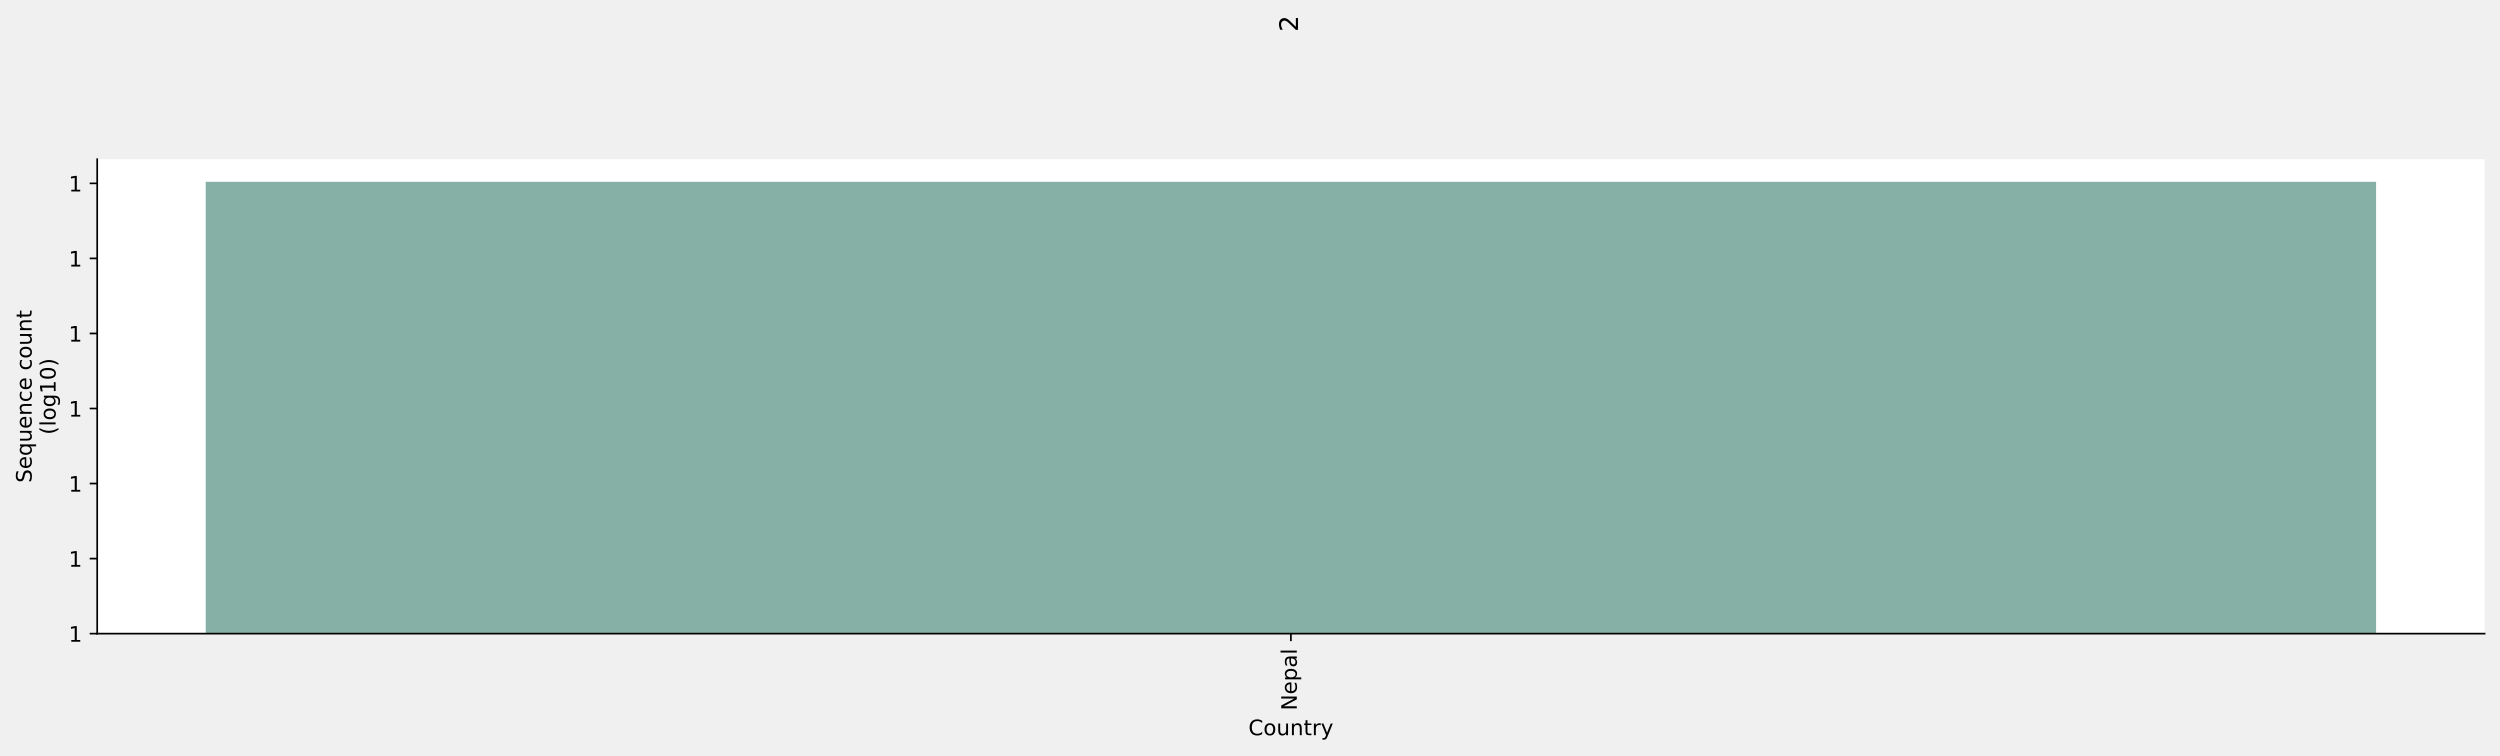
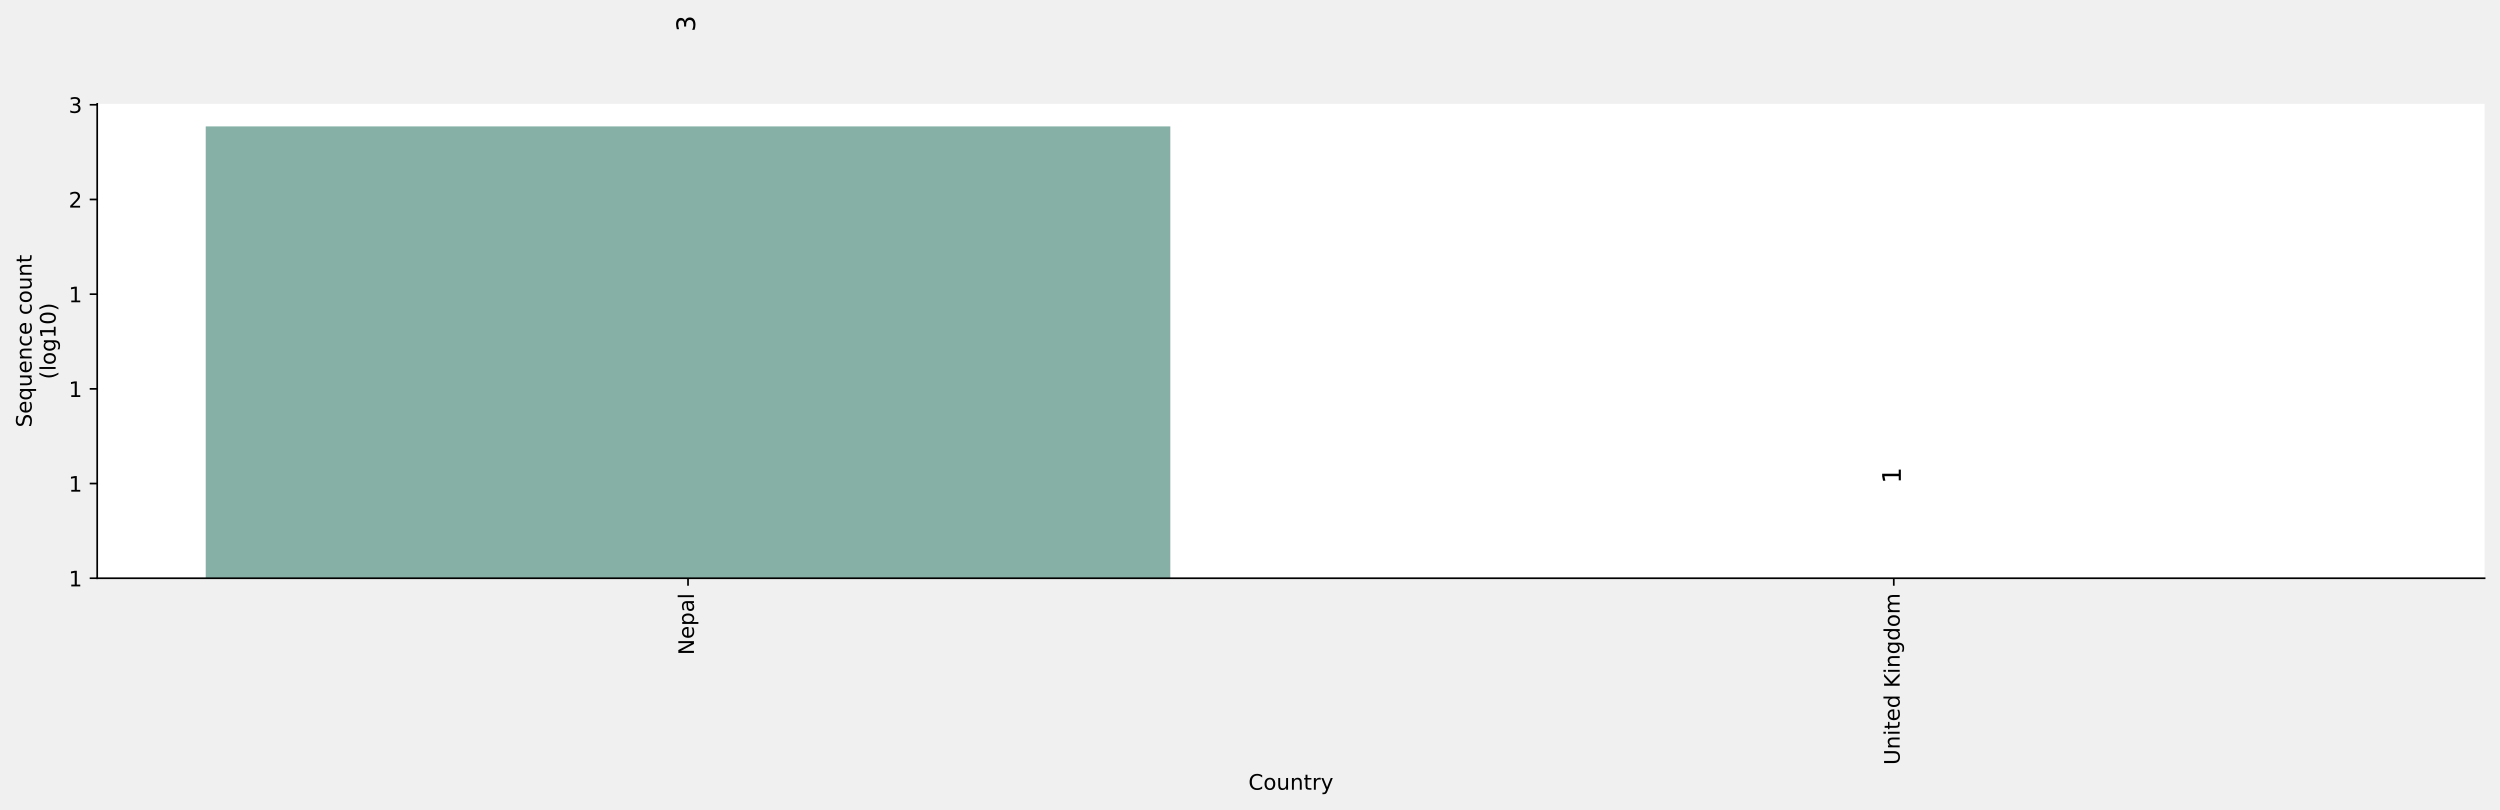
- <svg xmlns="http://www.w3.org/2000/svg" xmlns:xlink="http://www.w3.org/1999/xlink" height="352.961pt" version="1.1" viewBox="0 0 1168.638 352.961" width="1168.638pt">
+ <svg xmlns="http://www.w3.org/2000/svg" xmlns:xlink="http://www.w3.org/1999/xlink" height="378.443pt" version="1.1" viewBox="0 0 1168.638 378.443" width="1168.638pt">
  <defs>
    <style type="text/css">*{stroke-linecap:butt;stroke-linejoin:round;}</style>
  </defs>
  <g id="figure_1">
    <g id="axes_1">
      <g id="patch_1">
-         <path d="M 45.438 296.194  L 1161.438 296.194  L 1161.438 74.434  L 45.438 74.434  z " style="fill:#ffffff;" />
+         <path d="M 45.438 270.3  L 1161.438 270.3  L 1161.438 48.54  L 45.438 48.54  z " style="fill:#ffffff;" />
      </g>
      <g id="patch_2">
-         <path clip-path="url(#p68830586a6)" d="M 96.166 296.194  L 1110.711 296.194  L 1110.711 84.994  L 96.166 84.994  z " style="fill:#86b0a6;" />
+         <path clip-path="url(#pbe9e77797c)" d="M 96.166 270.3  L 547.075 270.3  L 547.075 59.1  L 96.166 59.1  z " style="fill:#86b0a6;" />
+       </g>
+       <g id="patch_3">
+         <path clip-path="url(#pbe9e77797c)" d="M 659.802 270.3  L 1110.711 270.3  L 1110.711 270.3  L 659.802 270.3  z " style="fill:#86b0a6;" />
      </g>
      <g id="matplotlib.axis_1">
        <g id="xtick_1">
          <g id="line2d_1">
            <defs>
-               <path d="M 0 0  L 0 3.5  " id="me502c998f1" style="stroke:#000000;stroke-width:0.8;" />
-             </defs>
-             <g>
-               <use style="stroke:#000000;stroke-width:0.8;" x="603.438" xlink:href="#me502c998f1" y="296.194" />
+               <path d="M 0 0  L 0 3.5  " id="m4c17e06d1f" style="stroke:#000000;stroke-width:0.8;" />
+             </defs>
+             <g>
+               <use style="stroke:#000000;stroke-width:0.8;" x="321.62" xlink:href="#m4c17e06d1f" y="270.3" />
            </g>
          </g>
          <g id="text_1">
-             <g transform="translate(606.1978 332.0832)rotate(-90)scale(0.1 -0.1)">
+             <g transform="translate(324.3796 306.1895)rotate(-90)scale(0.1 -0.1)">
              <defs>
                <path d="M 628 4666  L 1478 4666  L 3547 763  L 3547 4666  L 4159 4666  L 4159 0  L 3309 0  L 1241 3903  L 1241 0  L 628 0  L 628 4666  z " id="DejaVuSans-4e" transform="scale(0.015625)" />
                <path d="M 3597 1894  L 3597 1613  L 953 1613  Q 991 1019 1311 708  Q 1631 397 2203 397  Q 2534 397 2845 478  Q 3156 559 3463 722  L 3463 178  Q 3153 47 2828 -22  Q 2503 -91 2169 -91  Q 1331 -91 842 396  Q 353 884 353 1716  Q 353 2575 817 3079  Q 1281 3584 2069 3584  Q 2775 3584 3186 3129  Q 3597 2675 3597 1894  z M 3022 2063  Q 3016 2534 2758 2815  Q 2500 3097 2075 3097  Q 1594 3097 1305 2825  Q 1016 2553 972 2059  L 3022 2063  z " id="DejaVuSans-65" transform="scale(0.015625)" />
                <path d="M 1159 525  L 1159 -1331  L 581 -1331  L 581 3500  L 1159 3500  L 1159 2969  Q 1341 3281 1617 3432  Q 1894 3584 2278 3584  Q 2916 3584 3314 3078  Q 3713 2572 3713 1747  Q 3713 922 3314 415  Q 2916 -91 2278 -91  Q 1894 -91 1617 61  Q 1341 213 1159 525  z M 3116 1747  Q 3116 2381 2855 2742  Q 2594 3103 2138 3103  Q 1681 3103 1420 2742  Q 1159 2381 1159 1747  Q 1159 1113 1420 752  Q 1681 391 2138 391  Q 2594 391 2855 752  Q 3116 1113 3116 1747  z " id="DejaVuSans-70" transform="scale(0.015625)" />
                <path d="M 2194 1759  Q 1497 1759 1228 1600  Q 959 1441 959 1056  Q 959 750 1161 570  Q 1363 391 1709 391  Q 2188 391 2477 730  Q 2766 1069 2766 1631  L 2766 1759  L 2194 1759  z M 3341 1997  L 3341 0  L 2766 0  L 2766 531  Q 2569 213 2275 61  Q 1981 -91 1556 -91  Q 1019 -91 701 211  Q 384 513 384 1019  Q 384 1609 779 1909  Q 1175 2209 1959 2209  L 2766 2209  L 2766 2266  Q 2766 2663 2505 2880  Q 2244 3097 1772 3097  Q 1472 3097 1187 3025  Q 903 2953 641 2809  L 641 3341  Q 956 3463 1253 3523  Q 1550 3584 1831 3584  Q 2591 3584 2966 3190  Q 3341 2797 3341 1997  z " id="DejaVuSans-61" transform="scale(0.015625)" />
                <path d="M 603 4863  L 1178 4863  L 1178 0  L 603 0  L 603 4863  z " id="DejaVuSans-6c" transform="scale(0.015625)" />
              </defs>
              <use xlink:href="#DejaVuSans-4e" />
              <use x="74.805" xlink:href="#DejaVuSans-65" />
              <use x="136.328" xlink:href="#DejaVuSans-70" />
              <use x="199.805" xlink:href="#DejaVuSans-61" />
              <use x="261.084" xlink:href="#DejaVuSans-6c" />
            </g>
          </g>
        </g>
-         <g id="text_2">
-           <g transform="translate(583.5752 343.6816)scale(0.1 -0.1)">
+         <g id="xtick_2">
+           <g id="line2d_2">
+             <g>
+               <use style="stroke:#000000;stroke-width:0.8;" x="885.257" xlink:href="#m4c17e06d1f" y="270.3" />
+             </g>
+           </g>
+           <g id="text_2">
+             <g transform="translate(888.016 357.5645)rotate(-90)scale(0.1 -0.1)">
+               <defs>
+                 <path d="M 556 4666  L 1191 4666  L 1191 1831  Q 1191 1081 1462 751  Q 1734 422 2344 422  Q 2950 422 3222 751  Q 3494 1081 3494 1831  L 3494 4666  L 4128 4666  L 4128 1753  Q 4128 841 3676 375  Q 3225 -91 2344 -91  Q 1459 -91 1007 375  Q 556 841 556 1753  L 556 4666  z " id="DejaVuSans-55" transform="scale(0.015625)" />
+                 <path d="M 3513 2113  L 3513 0  L 2938 0  L 2938 2094  Q 2938 2591 2744 2837  Q 2550 3084 2163 3084  Q 1697 3084 1428 2787  Q 1159 2491 1159 1978  L 1159 0  L 581 0  L 581 3500  L 1159 3500  L 1159 2956  Q 1366 3272 1645 3428  Q 1925 3584 2291 3584  Q 2894 3584 3203 3211  Q 3513 2838 3513 2113  z " id="DejaVuSans-6e" transform="scale(0.015625)" />
+                 <path d="M 603 3500  L 1178 3500  L 1178 0  L 603 0  L 603 3500  z M 603 4863  L 1178 4863  L 1178 4134  L 603 4134  L 603 4863  z " id="DejaVuSans-69" transform="scale(0.015625)" />
+                 <path d="M 1172 4494  L 1172 3500  L 2356 3500  L 2356 3053  L 1172 3053  L 1172 1153  Q 1172 725 1289 603  Q 1406 481 1766 481  L 2356 481  L 2356 0  L 1766 0  Q 1100 0 847 248  Q 594 497 594 1153  L 594 3053  L 172 3053  L 172 3500  L 594 3500  L 594 4494  L 1172 4494  z " id="DejaVuSans-74" transform="scale(0.015625)" />
+                 <path d="M 2906 2969  L 2906 4863  L 3481 4863  L 3481 0  L 2906 0  L 2906 525  Q 2725 213 2448 61  Q 2172 -91 1784 -91  Q 1150 -91 751 415  Q 353 922 353 1747  Q 353 2572 751 3078  Q 1150 3584 1784 3584  Q 2172 3584 2448 3432  Q 2725 3281 2906 2969  z M 947 1747  Q 947 1113 1208 752  Q 1469 391 1925 391  Q 2381 391 2643 752  Q 2906 1113 2906 1747  Q 2906 2381 2643 2742  Q 2381 3103 1925 3103  Q 1469 3103 1208 2742  Q 947 2381 947 1747  z " id="DejaVuSans-64" transform="scale(0.015625)" />
+                 <path id="DejaVuSans-20" transform="scale(0.015625)" />
+                 <path d="M 628 4666  L 1259 4666  L 1259 2694  L 3353 4666  L 4166 4666  L 1850 2491  L 4331 0  L 3500 0  L 1259 2247  L 1259 0  L 628 0  L 628 4666  z " id="DejaVuSans-4b" transform="scale(0.015625)" />
+                 <path d="M 2906 1791  Q 2906 2416 2648 2759  Q 2391 3103 1925 3103  Q 1463 3103 1205 2759  Q 947 2416 947 1791  Q 947 1169 1205 825  Q 1463 481 1925 481  Q 2391 481 2648 825  Q 2906 1169 2906 1791  z M 3481 434  Q 3481 -459 3084 -895  Q 2688 -1331 1869 -1331  Q 1566 -1331 1297 -1286  Q 1028 -1241 775 -1147  L 775 -588  Q 1028 -725 1275 -790  Q 1522 -856 1778 -856  Q 2344 -856 2625 -561  Q 2906 -266 2906 331  L 2906 616  Q 2728 306 2450 153  Q 2172 0 1784 0  Q 1141 0 747 490  Q 353 981 353 1791  Q 353 2603 747 3093  Q 1141 3584 1784 3584  Q 2172 3584 2450 3431  Q 2728 3278 2906 2969  L 2906 3500  L 3481 3500  L 3481 434  z " id="DejaVuSans-67" transform="scale(0.015625)" />
+                 <path d="M 1959 3097  Q 1497 3097 1228 2736  Q 959 2375 959 1747  Q 959 1119 1226 758  Q 1494 397 1959 397  Q 2419 397 2687 759  Q 2956 1122 2956 1747  Q 2956 2369 2687 2733  Q 2419 3097 1959 3097  z M 1959 3584  Q 2709 3584 3137 3096  Q 3566 2609 3566 1747  Q 3566 888 3137 398  Q 2709 -91 1959 -91  Q 1206 -91 779 398  Q 353 888 353 1747  Q 353 2609 779 3096  Q 1206 3584 1959 3584  z " id="DejaVuSans-6f" transform="scale(0.015625)" />
+                 <path d="M 3328 2828  Q 3544 3216 3844 3400  Q 4144 3584 4550 3584  Q 5097 3584 5394 3201  Q 5691 2819 5691 2113  L 5691 0  L 5113 0  L 5113 2094  Q 5113 2597 4934 2840  Q 4756 3084 4391 3084  Q 3944 3084 3684 2787  Q 3425 2491 3425 1978  L 3425 0  L 2847 0  L 2847 2094  Q 2847 2600 2669 2842  Q 2491 3084 2119 3084  Q 1678 3084 1418 2786  Q 1159 2488 1159 1978  L 1159 0  L 581 0  L 581 3500  L 1159 3500  L 1159 2956  Q 1356 3278 1631 3431  Q 1906 3584 2284 3584  Q 2666 3584 2933 3390  Q 3200 3197 3328 2828  z " id="DejaVuSans-6d" transform="scale(0.015625)" />
+               </defs>
+               <use xlink:href="#DejaVuSans-55" />
+               <use x="73.193" xlink:href="#DejaVuSans-6e" />
+               <use x="136.572" xlink:href="#DejaVuSans-69" />
+               <use x="164.355" xlink:href="#DejaVuSans-74" />
+               <use x="203.564" xlink:href="#DejaVuSans-65" />
+               <use x="265.088" xlink:href="#DejaVuSans-64" />
+               <use x="328.564" xlink:href="#DejaVuSans-20" />
+               <use x="360.352" xlink:href="#DejaVuSans-4b" />
+               <use x="425.928" xlink:href="#DejaVuSans-69" />
+               <use x="453.711" xlink:href="#DejaVuSans-6e" />
+               <use x="517.09" xlink:href="#DejaVuSans-67" />
+               <use x="580.566" xlink:href="#DejaVuSans-64" />
+               <use x="644.043" xlink:href="#DejaVuSans-6f" />
+               <use x="705.225" xlink:href="#DejaVuSans-6d" />
+             </g>
+           </g>
+         </g>
+         <g id="text_3">
+           <g transform="translate(583.5752 369.163)scale(0.1 -0.1)">
            <defs>
              <path d="M 4122 4306  L 4122 3641  Q 3803 3938 3442 4084  Q 3081 4231 2675 4231  Q 1875 4231 1450 3742  Q 1025 3253 1025 2328  Q 1025 1406 1450 917  Q 1875 428 2675 428  Q 3081 428 3442 575  Q 3803 722 4122 1019  L 4122 359  Q 3791 134 3420 21  Q 3050 -91 2638 -91  Q 1578 -91 968 557  Q 359 1206 359 2328  Q 359 3453 968 4101  Q 1578 4750 2638 4750  Q 3056 4750 3426 4639  Q 3797 4528 4122 4306  z " id="DejaVuSans-43" transform="scale(0.015625)" />
-               <path d="M 1959 3097  Q 1497 3097 1228 2736  Q 959 2375 959 1747  Q 959 1119 1226 758  Q 1494 397 1959 397  Q 2419 397 2687 759  Q 2956 1122 2956 1747  Q 2956 2369 2687 2733  Q 2419 3097 1959 3097  z M 1959 3584  Q 2709 3584 3137 3096  Q 3566 2609 3566 1747  Q 3566 888 3137 398  Q 2709 -91 1959 -91  Q 1206 -91 779 398  Q 353 888 353 1747  Q 353 2609 779 3096  Q 1206 3584 1959 3584  z " id="DejaVuSans-6f" transform="scale(0.015625)" />
              <path d="M 544 1381  L 544 3500  L 1119 3500  L 1119 1403  Q 1119 906 1312 657  Q 1506 409 1894 409  Q 2359 409 2629 706  Q 2900 1003 2900 1516  L 2900 3500  L 3475 3500  L 3475 0  L 2900 0  L 2900 538  Q 2691 219 2414 64  Q 2138 -91 1772 -91  Q 1169 -91 856 284  Q 544 659 544 1381  z M 1991 3584  L 1991 3584  z " id="DejaVuSans-75" transform="scale(0.015625)" />
-               <path d="M 3513 2113  L 3513 0  L 2938 0  L 2938 2094  Q 2938 2591 2744 2837  Q 2550 3084 2163 3084  Q 1697 3084 1428 2787  Q 1159 2491 1159 1978  L 1159 0  L 581 0  L 581 3500  L 1159 3500  L 1159 2956  Q 1366 3272 1645 3428  Q 1925 3584 2291 3584  Q 2894 3584 3203 3211  Q 3513 2838 3513 2113  z " id="DejaVuSans-6e" transform="scale(0.015625)" />
-               <path d="M 1172 4494  L 1172 3500  L 2356 3500  L 2356 3053  L 1172 3053  L 1172 1153  Q 1172 725 1289 603  Q 1406 481 1766 481  L 2356 481  L 2356 0  L 1766 0  Q 1100 0 847 248  Q 594 497 594 1153  L 594 3053  L 172 3053  L 172 3500  L 594 3500  L 594 4494  L 1172 4494  z " id="DejaVuSans-74" transform="scale(0.015625)" />
              <path d="M 2631 2963  Q 2534 3019 2420 3045  Q 2306 3072 2169 3072  Q 1681 3072 1420 2755  Q 1159 2438 1159 1844  L 1159 0  L 581 0  L 581 3500  L 1159 3500  L 1159 2956  Q 1341 3275 1631 3429  Q 1922 3584 2338 3584  Q 2397 3584 2469 3576  Q 2541 3569 2628 3553  L 2631 2963  z " id="DejaVuSans-72" transform="scale(0.015625)" />
              <path d="M 2059 -325  Q 1816 -950 1584 -1140  Q 1353 -1331 966 -1331  L 506 -1331  L 506 -850  L 844 -850  Q 1081 -850 1212 -737  Q 1344 -625 1503 -206  L 1606 56  L 191 3500  L 800 3500  L 1894 763  L 2988 3500  L 3597 3500  L 2059 -325  z " id="DejaVuSans-79" transform="scale(0.015625)" />
            </defs>
            <use xlink:href="#DejaVuSans-43" />
            <use x="69.824" xlink:href="#DejaVuSans-6f" />
            <use x="131.006" xlink:href="#DejaVuSans-75" />
            <use x="194.385" xlink:href="#DejaVuSans-6e" />
            <use x="257.764" xlink:href="#DejaVuSans-74" />
            <use x="296.973" xlink:href="#DejaVuSans-72" />
            <use x="338.086" xlink:href="#DejaVuSans-79" />
          </g>
        </g>
      </g>
      <g id="matplotlib.axis_2">
        <g id="ytick_1">
-           <g id="line2d_2">
-             <defs>
-               <path d="M 0 0  L -3.5 0  " id="m8f3b5adb0e" style="stroke:#000000;stroke-width:0.8;" />
-             </defs>
-             <g>
-               <use style="stroke:#000000;stroke-width:0.8;" x="45.438" xlink:href="#m8f3b5adb0e" y="296.194" />
-             </g>
-           </g>
-           <g id="text_3">
-             <g transform="translate(32.07594 299.9933)scale(0.1 -0.1)">
+           <g id="line2d_3">
+             <defs>
+               <path d="M 0 0  L -3.5 0  " id="md2fdc1276e" style="stroke:#000000;stroke-width:0.8;" />
+             </defs>
+             <g>
+               <use style="stroke:#000000;stroke-width:0.8;" x="45.438" xlink:href="#md2fdc1276e" y="270.3" />
+             </g>
+           </g>
+           <g id="text_4">
+             <g transform="translate(32.07594 274.0997)scale(0.1 -0.1)">
              <defs>
                <path d="M 794 531  L 1825 531  L 1825 4091  L 703 3866  L 703 4441  L 1819 4666  L 2450 4666  L 2450 531  L 3481 531  L 3481 0  L 794 0  L 794 531  z " id="DejaVuSans-31" transform="scale(0.015625)" />
              </defs>
              <use xlink:href="#DejaVuSans-31" />
            </g>
          </g>
        </g>
        <g id="ytick_2">
-           <g id="line2d_3">
-             <g>
-               <use style="stroke:#000000;stroke-width:0.8;" x="45.438" xlink:href="#m8f3b5adb0e" y="261.115" />
-             </g>
-           </g>
-           <g id="text_4">
-             <g transform="translate(32.07594 264.9138)scale(0.1 -0.1)">
-               <use xlink:href="#DejaVuSans-31" />
-             </g>
-           </g>
-         </g>
-         <g id="ytick_3">
          <g id="line2d_4">
            <g>
-               <use style="stroke:#000000;stroke-width:0.8;" x="45.438" xlink:href="#m8f3b5adb0e" y="226.035" />
+               <use style="stroke:#000000;stroke-width:0.8;" x="45.438" xlink:href="#md2fdc1276e" y="226.035" />
            </g>
          </g>
          <g id="text_5">
            <g transform="translate(32.07594 229.8342)scale(0.1 -0.1)">
              <use xlink:href="#DejaVuSans-31" />
            </g>
          </g>
        </g>
+         <g id="ytick_3">
+           <g id="line2d_5">
+             <g>
+               <use style="stroke:#000000;stroke-width:0.8;" x="45.438" xlink:href="#md2fdc1276e" y="181.77" />
+             </g>
+           </g>
+           <g id="text_6">
+             <g transform="translate(32.07594 185.5687)scale(0.1 -0.1)">
+               <use xlink:href="#DejaVuSans-31" />
+             </g>
+           </g>
+         </g>
        <g id="ytick_4">
-           <g id="line2d_5">
-             <g>
-               <use style="stroke:#000000;stroke-width:0.8;" x="45.438" xlink:href="#m8f3b5adb0e" y="190.955" />
-             </g>
-           </g>
-           <g id="text_6">
-             <g transform="translate(32.07594 194.7547)scale(0.1 -0.1)">
+           <g id="line2d_6">
+             <g>
+               <use style="stroke:#000000;stroke-width:0.8;" x="45.438" xlink:href="#md2fdc1276e" y="137.504" />
+             </g>
+           </g>
+           <g id="text_7">
+             <g transform="translate(32.07594 141.3033)scale(0.1 -0.1)">
              <use xlink:href="#DejaVuSans-31" />
            </g>
          </g>
        </g>
        <g id="ytick_5">
-           <g id="line2d_6">
-             <g>
-               <use style="stroke:#000000;stroke-width:0.8;" x="45.438" xlink:href="#m8f3b5adb0e" y="155.876" />
-             </g>
-           </g>
-           <g id="text_7">
-             <g transform="translate(32.07594 159.6751)scale(0.1 -0.1)">
-               <use xlink:href="#DejaVuSans-31" />
+           <g id="line2d_7">
+             <g>
+               <use style="stroke:#000000;stroke-width:0.8;" x="45.438" xlink:href="#md2fdc1276e" y="93.239" />
+             </g>
+           </g>
+           <g id="text_8">
+             <g transform="translate(32.07594 97.03779)scale(0.1 -0.1)">
+               <defs>
+                 <path d="M 1228 531  L 3431 531  L 3431 0  L 469 0  L 469 531  Q 828 903 1448 1529  Q 2069 2156 2228 2338  Q 2531 2678 2651 2914  Q 2772 3150 2772 3378  Q 2772 3750 2511 3984  Q 2250 4219 1831 4219  Q 1534 4219 1204 4116  Q 875 4013 500 3803  L 500 4441  Q 881 4594 1212 4672  Q 1544 4750 1819 4750  Q 2544 4750 2975 4387  Q 3406 4025 3406 3419  Q 3406 3131 3298 2873  Q 3191 2616 2906 2266  Q 2828 2175 2409 1742  Q 1991 1309 1228 531  z " id="DejaVuSans-32" transform="scale(0.015625)" />
+               </defs>
+               <use xlink:href="#DejaVuSans-32" />
            </g>
          </g>
        </g>
        <g id="ytick_6">
-           <g id="line2d_7">
-             <g>
-               <use style="stroke:#000000;stroke-width:0.8;" x="45.438" xlink:href="#m8f3b5adb0e" y="120.796" />
-             </g>
-           </g>
-           <g id="text_8">
-             <g transform="translate(32.07594 124.5955)scale(0.1 -0.1)">
-               <use xlink:href="#DejaVuSans-31" />
-             </g>
-           </g>
-         </g>
-         <g id="ytick_7">
          <g id="line2d_8">
            <g>
-               <use style="stroke:#000000;stroke-width:0.8;" x="45.438" xlink:href="#m8f3b5adb0e" y="85.717" />
+               <use style="stroke:#000000;stroke-width:0.8;" x="45.438" xlink:href="#md2fdc1276e" y="48.973" />
            </g>
          </g>
          <g id="text_9">
-             <g transform="translate(32.07594 89.51598)scale(0.1 -0.1)">
-               <use xlink:href="#DejaVuSans-31" />
+             <g transform="translate(32.07594 52.77231)scale(0.1 -0.1)">
+               <defs>
+                 <path d="M 2597 2516  Q 3050 2419 3304 2112  Q 3559 1806 3559 1356  Q 3559 666 3084 287  Q 2609 -91 1734 -91  Q 1441 -91 1130 -33  Q 819 25 488 141  L 488 750  Q 750 597 1062 519  Q 1375 441 1716 441  Q 2309 441 2620 675  Q 2931 909 2931 1356  Q 2931 1769 2642 2001  Q 2353 2234 1838 2234  L 1294 2234  L 1294 2753  L 1863 2753  Q 2328 2753 2575 2939  Q 2822 3125 2822 3475  Q 2822 3834 2567 4026  Q 2313 4219 1838 4219  Q 1578 4219 1281 4162  Q 984 4106 628 3988  L 628 4550  Q 988 4650 1302 4700  Q 1616 4750 1894 4750  Q 2613 4750 3031 4423  Q 3450 4097 3450 3541  Q 3450 3153 3228 2886  Q 3006 2619 2597 2516  z " id="DejaVuSans-33" transform="scale(0.015625)" />
+               </defs>
+               <use xlink:href="#DejaVuSans-33" />
            </g>
          </g>
        </g>
        <g id="text_10">
-           <g transform="translate(14.79844 225.6743)rotate(-90)scale(0.1 -0.1)">
+           <g transform="translate(14.79844 199.7806)rotate(-90)scale(0.1 -0.1)">
            <defs>
              <path d="M 3425 4513  L 3425 3897  Q 3066 4069 2747 4153  Q 2428 4238 2131 4238  Q 1616 4238 1336 4038  Q 1056 3838 1056 3469  Q 1056 3159 1242 3001  Q 1428 2844 1947 2747  L 2328 2669  Q 3034 2534 3370 2195  Q 3706 1856 3706 1288  Q 3706 609 3251 259  Q 2797 -91 1919 -91  Q 1588 -91 1214 -16  Q 841 59 441 206  L 441 856  Q 825 641 1194 531  Q 1563 422 1919 422  Q 2459 422 2753 634  Q 3047 847 3047 1241  Q 3047 1584 2836 1778  Q 2625 1972 2144 2069  L 1759 2144  Q 1053 2284 737 2584  Q 422 2884 422 3419  Q 422 4038 858 4394  Q 1294 4750 2059 4750  Q 2388 4750 2728 4690  Q 3069 4631 3425 4513  z " id="DejaVuSans-53" transform="scale(0.015625)" />
              <path d="M 947 1747  Q 947 1113 1208 752  Q 1469 391 1925 391  Q 2381 391 2643 752  Q 2906 1113 2906 1747  Q 2906 2381 2643 2742  Q 2381 3103 1925 3103  Q 1469 3103 1208 2742  Q 947 2381 947 1747  z M 2906 525  Q 2725 213 2448 61  Q 2172 -91 1784 -91  Q 1150 -91 751 415  Q 353 922 353 1747  Q 353 2572 751 3078  Q 1150 3584 1784 3584  Q 2172 3584 2448 3432  Q 2725 3281 2906 2969  L 2906 3500  L 3481 3500  L 3481 -1331  L 2906 -1331  L 2906 525  z " id="DejaVuSans-71" transform="scale(0.015625)" />
              <path d="M 3122 3366  L 3122 2828  Q 2878 2963 2633 3030  Q 2388 3097 2138 3097  Q 1578 3097 1268 2742  Q 959 2388 959 1747  Q 959 1106 1268 751  Q 1578 397 2138 397  Q 2388 397 2633 464  Q 2878 531 3122 666  L 3122 134  Q 2881 22 2623 -34  Q 2366 -91 2075 -91  Q 1284 -91 818 406  Q 353 903 353 1747  Q 353 2603 823 3093  Q 1294 3584 2113 3584  Q 2378 3584 2631 3529  Q 2884 3475 3122 3366  z " id="DejaVuSans-63" transform="scale(0.015625)" />
-               <path id="DejaVuSans-20" transform="scale(0.015625)" />
            </defs>
            <use xlink:href="#DejaVuSans-53" />
            <use x="63.477" xlink:href="#DejaVuSans-65" />
            <use x="125" xlink:href="#DejaVuSans-71" />
            <use x="188.477" xlink:href="#DejaVuSans-75" />
            <use x="251.855" xlink:href="#DejaVuSans-65" />
            <use x="313.379" xlink:href="#DejaVuSans-6e" />
            <use x="376.758" xlink:href="#DejaVuSans-63" />
            <use x="431.738" xlink:href="#DejaVuSans-65" />
            <use x="493.262" xlink:href="#DejaVuSans-20" />
            <use x="525.049" xlink:href="#DejaVuSans-63" />
            <use x="580.029" xlink:href="#DejaVuSans-6f" />
            <use x="641.211" xlink:href="#DejaVuSans-75" />
            <use x="704.59" xlink:href="#DejaVuSans-6e" />
            <use x="767.969" xlink:href="#DejaVuSans-74" />
          </g>
-           <g transform="translate(25.99625 203.2008)rotate(-90)scale(0.1 -0.1)">
+           <g transform="translate(25.99625 177.3072)rotate(-90)scale(0.1 -0.1)">
            <defs>
              <path d="M 1984 4856  Q 1566 4138 1362 3434  Q 1159 2731 1159 2009  Q 1159 1288 1364 580  Q 1569 -128 1984 -844  L 1484 -844  Q 1016 -109 783 600  Q 550 1309 550 2009  Q 550 2706 781 3412  Q 1013 4119 1484 4856  L 1984 4856  z " id="DejaVuSans-28" transform="scale(0.015625)" />
-               <path d="M 2906 1791  Q 2906 2416 2648 2759  Q 2391 3103 1925 3103  Q 1463 3103 1205 2759  Q 947 2416 947 1791  Q 947 1169 1205 825  Q 1463 481 1925 481  Q 2391 481 2648 825  Q 2906 1169 2906 1791  z M 3481 434  Q 3481 -459 3084 -895  Q 2688 -1331 1869 -1331  Q 1566 -1331 1297 -1286  Q 1028 -1241 775 -1147  L 775 -588  Q 1028 -725 1275 -790  Q 1522 -856 1778 -856  Q 2344 -856 2625 -561  Q 2906 -266 2906 331  L 2906 616  Q 2728 306 2450 153  Q 2172 0 1784 0  Q 1141 0 747 490  Q 353 981 353 1791  Q 353 2603 747 3093  Q 1141 3584 1784 3584  Q 2172 3584 2450 3431  Q 2728 3278 2906 2969  L 2906 3500  L 3481 3500  L 3481 434  z " id="DejaVuSans-67" transform="scale(0.015625)" />
              <path d="M 2034 4250  Q 1547 4250 1301 3770  Q 1056 3291 1056 2328  Q 1056 1369 1301 889  Q 1547 409 2034 409  Q 2525 409 2770 889  Q 3016 1369 3016 2328  Q 3016 3291 2770 3770  Q 2525 4250 2034 4250  z M 2034 4750  Q 2819 4750 3233 4129  Q 3647 3509 3647 2328  Q 3647 1150 3233 529  Q 2819 -91 2034 -91  Q 1250 -91 836 529  Q 422 1150 422 2328  Q 422 3509 836 4129  Q 1250 4750 2034 4750  z " id="DejaVuSans-30" transform="scale(0.015625)" />
              <path d="M 513 4856  L 1013 4856  Q 1481 4119 1714 3412  Q 1947 2706 1947 2009  Q 1947 1309 1714 600  Q 1481 -109 1013 -844  L 513 -844  Q 928 -128 1133 580  Q 1338 1288 1338 2009  Q 1338 2731 1133 3434  Q 928 4138 513 4856  z " id="DejaVuSans-29" transform="scale(0.015625)" />
            </defs>
            <use xlink:href="#DejaVuSans-28" />
            <use x="39.014" xlink:href="#DejaVuSans-6c" />
            <use x="66.797" xlink:href="#DejaVuSans-6f" />
            <use x="127.979" xlink:href="#DejaVuSans-67" />
            <use x="191.455" xlink:href="#DejaVuSans-31" />
            <use x="255.078" xlink:href="#DejaVuSans-30" />
            <use x="318.701" xlink:href="#DejaVuSans-29" />
          </g>
        </g>
      </g>
-       <g id="patch_3">
-         <path d="M 45.438 296.194  L 45.438 74.434  " style="fill:none;stroke:#000000;stroke-linecap:square;stroke-linejoin:miter;stroke-width:0.8;" />
-       </g>
      <g id="patch_4">
-         <path d="M 45.438 296.194  L 1161.438 296.194  " style="fill:none;stroke:#000000;stroke-linecap:square;stroke-linejoin:miter;stroke-width:0.8;" />
+         <path d="M 45.438 270.3  L 45.438 48.54  " style="fill:none;stroke:#000000;stroke-linecap:square;stroke-linejoin:miter;stroke-width:0.8;" />
+       </g>
+       <g id="patch_5">
+         <path d="M 45.438 270.3  L 1161.438 270.3  " style="fill:none;stroke:#000000;stroke-linecap:square;stroke-linejoin:miter;stroke-width:0.8;" />
      </g>
      <g id="text_11">
-         <g transform="translate(606.7497 14.835)rotate(-90)scale(0.12 -0.12)">
-           <defs>
-             <path d="M 1228 531  L 3431 531  L 3431 0  L 469 0  L 469 531  Q 828 903 1448 1529  Q 2069 2156 2228 2338  Q 2531 2678 2651 2914  Q 2772 3150 2772 3378  Q 2772 3750 2511 3984  Q 2250 4219 1831 4219  Q 1534 4219 1204 4116  Q 875 4013 500 3803  L 500 4441  Q 881 4594 1212 4672  Q 1544 4750 1819 4750  Q 2544 4750 2975 4387  Q 3406 4025 3406 3419  Q 3406 3131 3298 2873  Q 3191 2616 2906 2266  Q 2828 2175 2409 1742  Q 1991 1309 1228 531  z " id="DejaVuSans-32" transform="scale(0.015625)" />
-           </defs>
-           <use xlink:href="#DejaVuSans-32" />
+         <g transform="translate(324.9315 14.835)rotate(-90)scale(0.12 -0.12)">
+           <use xlink:href="#DejaVuSans-33" />
+         </g>
+       </g>
+       <g id="text_12">
+         <g transform="translate(888.5679 226.035)rotate(-90)scale(0.12 -0.12)">
+           <use xlink:href="#DejaVuSans-31" />
        </g>
      </g>
    </g>
  </g>
  <defs>
-     <clipPath id="p68830586a6">
-       <rect height="221.76" width="1116" x="45.438" y="74.434" />
+     <clipPath id="pbe9e77797c">
+       <rect height="221.76" width="1116" x="45.438" y="48.54" />
    </clipPath>
  </defs>
</svg>
